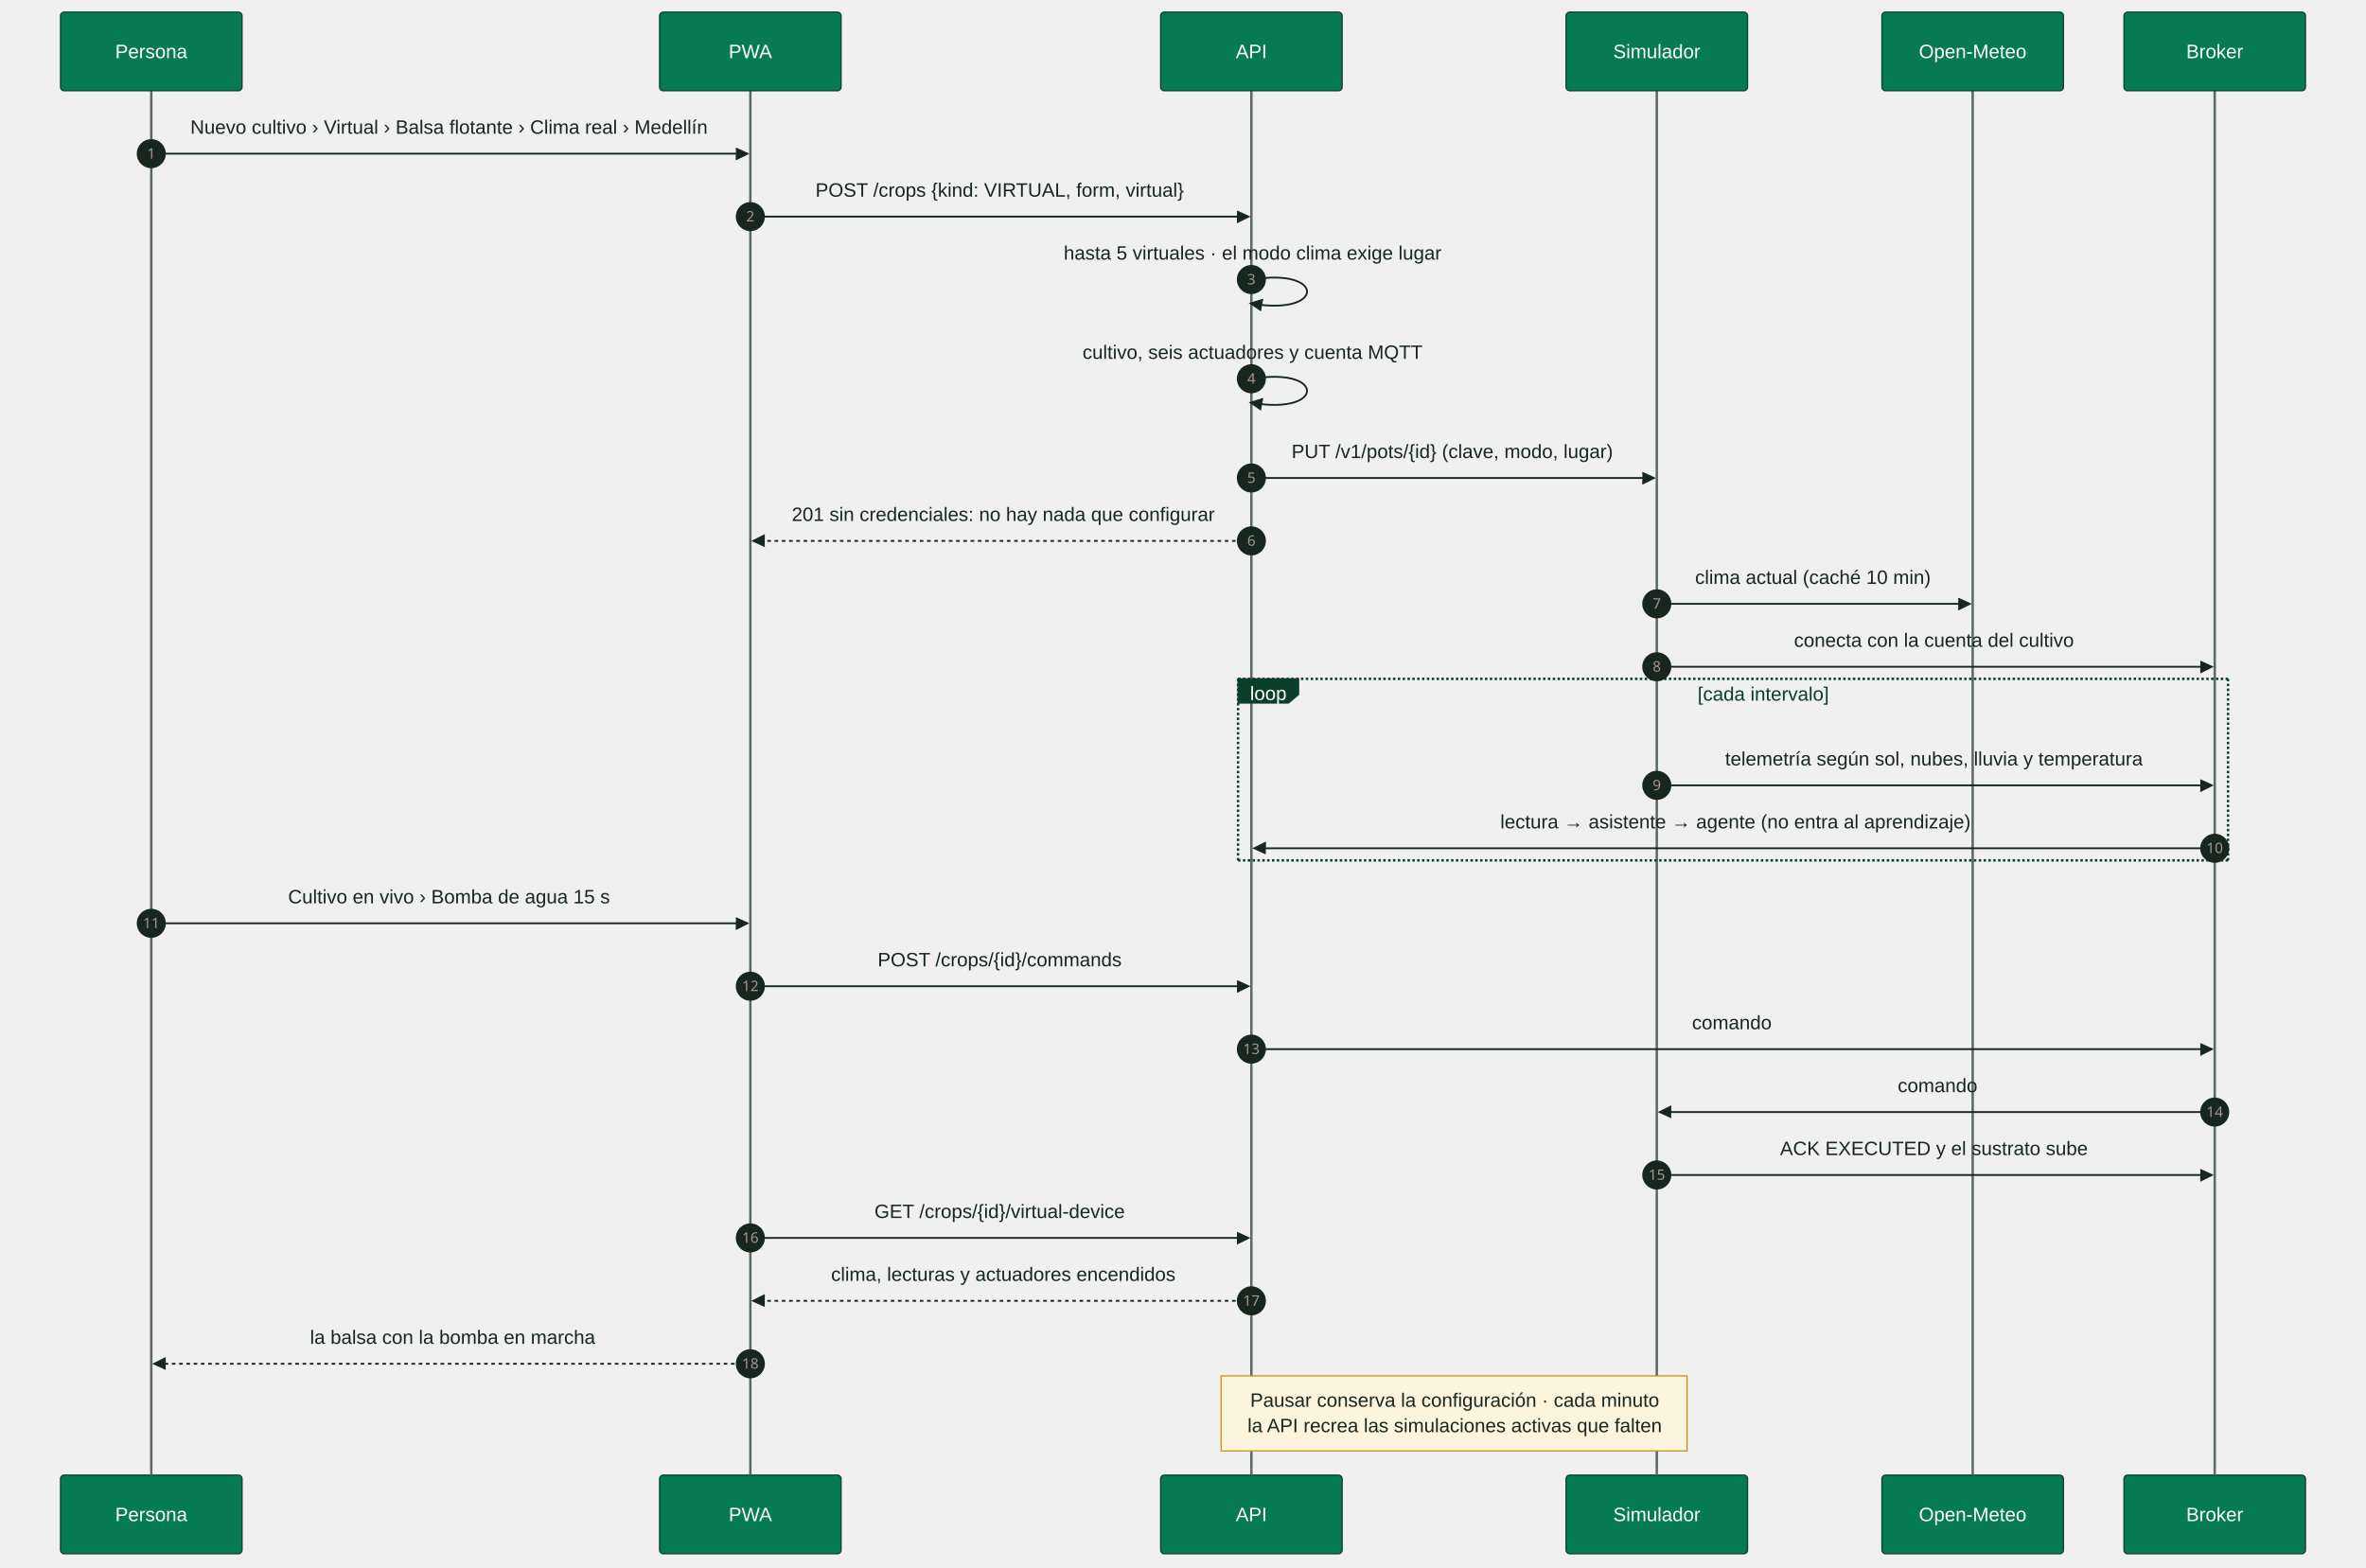
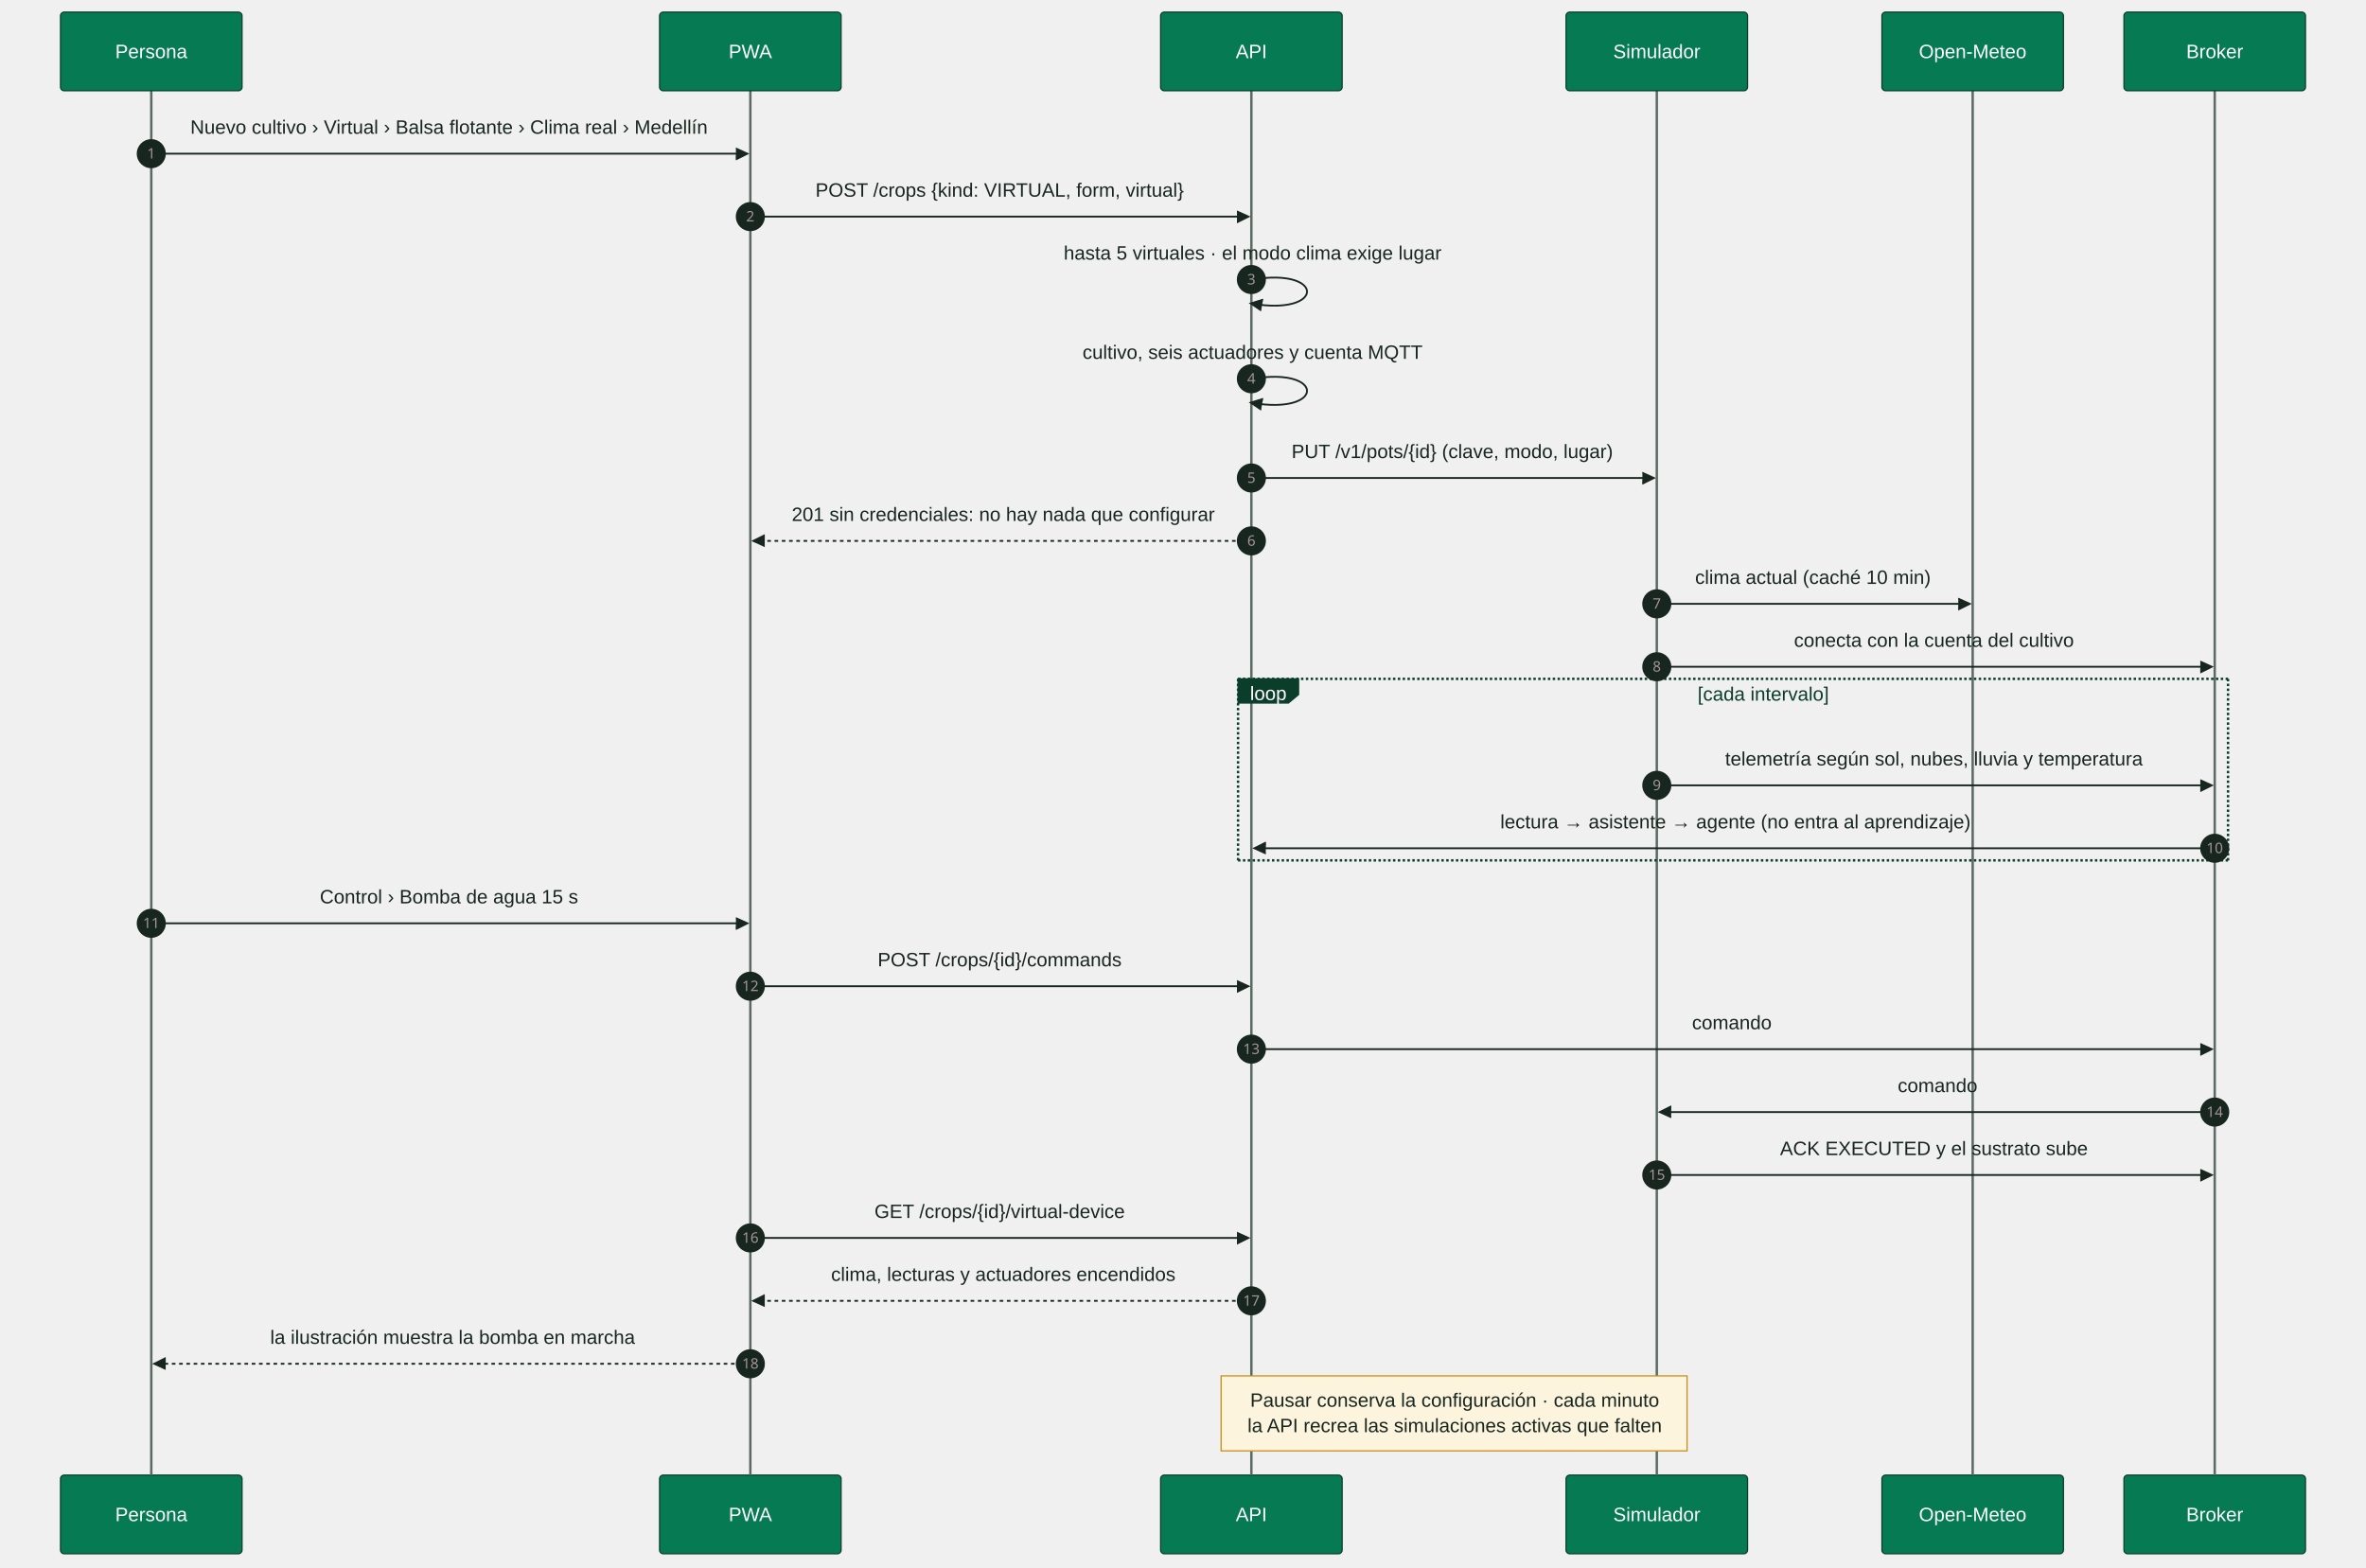
<svg xmlns="http://www.w3.org/2000/svg" id="my-svg" width="100%" style="max-width: 1955px; background-color: white;" viewBox="-50 -10 1955 1295" role="graphics-document document" aria-roledescription="sequence">
  <g>
    <rect x="1705" y="1209" fill="#eaeaea" stroke="#666" width="150" height="65" name="B" rx="3" ry="3" class="actor actor-bottom" />
    <text x="1780" y="1241.5" dominant-baseline="central" alignment-baseline="central" class="actor actor-box" style="text-anchor: middle; font-size: 16px; font-weight: 400; font-family: &quot;Segoe UI&quot;, Arial, sans-serif;">
      <tspan x="1780" dy="0">Broker</tspan>
    </text>
  </g>
  <g>
    <rect x="1505" y="1209" fill="#eaeaea" stroke="#666" width="150" height="65" name="O" rx="3" ry="3" class="actor actor-bottom" />
    <text x="1580" y="1241.5" dominant-baseline="central" alignment-baseline="central" class="actor actor-box" style="text-anchor: middle; font-size: 16px; font-weight: 400; font-family: &quot;Segoe UI&quot;, Arial, sans-serif;">
      <tspan x="1580" dy="0">Open-Meteo</tspan>
    </text>
  </g>
  <g>
    <rect x="1244" y="1209" fill="#eaeaea" stroke="#666" width="150" height="65" name="S" rx="3" ry="3" class="actor actor-bottom" />
    <text x="1319" y="1241.5" dominant-baseline="central" alignment-baseline="central" class="actor actor-box" style="text-anchor: middle; font-size: 16px; font-weight: 400; font-family: &quot;Segoe UI&quot;, Arial, sans-serif;">
      <tspan x="1319" dy="0">Simulador</tspan>
    </text>
  </g>
  <g>
    <rect x="909" y="1209" fill="#eaeaea" stroke="#666" width="150" height="65" name="A" rx="3" ry="3" class="actor actor-bottom" />
    <text x="984" y="1241.5" dominant-baseline="central" alignment-baseline="central" class="actor actor-box" style="text-anchor: middle; font-size: 16px; font-weight: 400; font-family: &quot;Segoe UI&quot;, Arial, sans-serif;">
      <tspan x="984" dy="0">API</tspan>
    </text>
  </g>
  <g>
    <rect x="495" y="1209" fill="#eaeaea" stroke="#666" width="150" height="65" name="W" rx="3" ry="3" class="actor actor-bottom" />
    <text x="570" y="1241.5" dominant-baseline="central" alignment-baseline="central" class="actor actor-box" style="text-anchor: middle; font-size: 16px; font-weight: 400; font-family: &quot;Segoe UI&quot;, Arial, sans-serif;">
      <tspan x="570" dy="0">PWA</tspan>
    </text>
  </g>
  <g>
    <rect x="0" y="1209" fill="#eaeaea" stroke="#666" width="150" height="65" name="P" rx="3" ry="3" class="actor actor-bottom" />
    <text x="75" y="1241.5" dominant-baseline="central" alignment-baseline="central" class="actor actor-box" style="text-anchor: middle; font-size: 16px; font-weight: 400; font-family: &quot;Segoe UI&quot;, Arial, sans-serif;">
      <tspan x="75" dy="0">Persona</tspan>
    </text>
  </g>
  <g>
    <line id="actor5" x1="1780" y1="65" x2="1780" y2="1209" class="actor-line 200" stroke-width="0.5px" stroke="#999" name="B" data-et="life-line" data-id="B" />
    <g id="root-5" data-et="participant" data-type="participant" data-id="B">
      <rect x="1705" y="0" fill="#eaeaea" stroke="#666" width="150" height="65" name="B" rx="3" ry="3" class="actor actor-top" />
      <text x="1780" y="32.5" dominant-baseline="central" alignment-baseline="central" class="actor actor-box" style="text-anchor: middle; font-size: 16px; font-weight: 400; font-family: &quot;Segoe UI&quot;, Arial, sans-serif;">
        <tspan x="1780" dy="0">Broker</tspan>
      </text>
    </g>
  </g>
  <g>
    <line id="actor4" x1="1580" y1="65" x2="1580" y2="1209" class="actor-line 200" stroke-width="0.5px" stroke="#999" name="O" data-et="life-line" data-id="O" />
    <g id="root-4" data-et="participant" data-type="participant" data-id="O">
      <rect x="1505" y="0" fill="#eaeaea" stroke="#666" width="150" height="65" name="O" rx="3" ry="3" class="actor actor-top" />
      <text x="1580" y="32.5" dominant-baseline="central" alignment-baseline="central" class="actor actor-box" style="text-anchor: middle; font-size: 16px; font-weight: 400; font-family: &quot;Segoe UI&quot;, Arial, sans-serif;">
        <tspan x="1580" dy="0">Open-Meteo</tspan>
      </text>
    </g>
  </g>
  <g>
    <line id="actor3" x1="1319" y1="65" x2="1319" y2="1209" class="actor-line 200" stroke-width="0.5px" stroke="#999" name="S" data-et="life-line" data-id="S" />
    <g id="root-3" data-et="participant" data-type="participant" data-id="S">
      <rect x="1244" y="0" fill="#eaeaea" stroke="#666" width="150" height="65" name="S" rx="3" ry="3" class="actor actor-top" />
      <text x="1319" y="32.5" dominant-baseline="central" alignment-baseline="central" class="actor actor-box" style="text-anchor: middle; font-size: 16px; font-weight: 400; font-family: &quot;Segoe UI&quot;, Arial, sans-serif;">
        <tspan x="1319" dy="0">Simulador</tspan>
      </text>
    </g>
  </g>
  <g>
    <line id="actor2" x1="984" y1="65" x2="984" y2="1209" class="actor-line 200" stroke-width="0.5px" stroke="#999" name="A" data-et="life-line" data-id="A" />
    <g id="root-2" data-et="participant" data-type="participant" data-id="A">
      <rect x="909" y="0" fill="#eaeaea" stroke="#666" width="150" height="65" name="A" rx="3" ry="3" class="actor actor-top" />
      <text x="984" y="32.5" dominant-baseline="central" alignment-baseline="central" class="actor actor-box" style="text-anchor: middle; font-size: 16px; font-weight: 400; font-family: &quot;Segoe UI&quot;, Arial, sans-serif;">
        <tspan x="984" dy="0">API</tspan>
      </text>
    </g>
  </g>
  <g>
    <line id="actor1" x1="570" y1="65" x2="570" y2="1209" class="actor-line 200" stroke-width="0.5px" stroke="#999" name="W" data-et="life-line" data-id="W" />
    <g id="root-1" data-et="participant" data-type="participant" data-id="W">
      <rect x="495" y="0" fill="#eaeaea" stroke="#666" width="150" height="65" name="W" rx="3" ry="3" class="actor actor-top" />
      <text x="570" y="32.5" dominant-baseline="central" alignment-baseline="central" class="actor actor-box" style="text-anchor: middle; font-size: 16px; font-weight: 400; font-family: &quot;Segoe UI&quot;, Arial, sans-serif;">
        <tspan x="570" dy="0">PWA</tspan>
      </text>
    </g>
  </g>
  <g>
    <line id="actor0" x1="75" y1="65" x2="75" y2="1209" class="actor-line 200" stroke-width="0.5px" stroke="#999" name="P" data-et="life-line" data-id="P" />
    <g id="root-0" data-et="participant" data-type="participant" data-id="P">
      <rect x="0" y="0" fill="#eaeaea" stroke="#666" width="150" height="65" name="P" rx="3" ry="3" class="actor actor-top" />
      <text x="75" y="32.5" dominant-baseline="central" alignment-baseline="central" class="actor actor-box" style="text-anchor: middle; font-size: 16px; font-weight: 400; font-family: &quot;Segoe UI&quot;, Arial, sans-serif;">
        <tspan x="75" dy="0">Persona</tspan>
      </text>
    </g>
  </g>
  <style>#my-svg{font-family:Segoe UI,Arial,sans-serif;font-size:15px;fill:#17261F;}@keyframes edge-animation-frame{from{stroke-dashoffset:0;}}@keyframes dash{to{stroke-dashoffset:0;}}#my-svg .edge-animation-slow{stroke-dasharray:9,5!important;stroke-dashoffset:900;animation:dash 50s linear infinite;stroke-linecap:round;}#my-svg .edge-animation-fast{stroke-dasharray:9,5!important;stroke-dashoffset:900;animation:dash 20s linear infinite;stroke-linecap:round;}#my-svg .error-icon{fill:#F2F7F4;}#my-svg .error-text{fill:#17261F;stroke:#17261F;}#my-svg .edge-thickness-normal{stroke-width:1px;}#my-svg .edge-thickness-thick{stroke-width:3.5px;}#my-svg .edge-pattern-solid{stroke-dasharray:0;}#my-svg .edge-thickness-invisible{stroke-width:0;fill:none;}#my-svg .edge-pattern-dashed{stroke-dasharray:3;}#my-svg .edge-pattern-dotted{stroke-dasharray:2;}#my-svg .marker{fill:#5B6B63;stroke:#5B6B63;}#my-svg .marker.cross{stroke:#5B6B63;}#my-svg svg{font-family:Segoe UI,Arial,sans-serif;font-size:15px;}#my-svg p{margin:0;}#my-svg .actor{stroke:#0B3D2B;fill:#067A52;stroke-width:1;}#my-svg rect.actor.outer-path[data-look="neo"]{filter:drop-shadow( 1px 2px 2px rgba(185,185,185,1));}#my-svg rect.note[data-look="neo"]{stroke:#C98D12;fill:#FDF4DD;filter:drop-shadow( 1px 2px 2px rgba(185,185,185,1));}#my-svg text.actor&gt;tspan{fill:#FFFFFF;stroke:none;}#my-svg .actor-line{stroke:#5B6B63;}#my-svg .innerArc{stroke-width:1.5;stroke-dasharray:none;}#my-svg .messageLine0{stroke-width:1.5;stroke-dasharray:none;stroke:#17261F;}#my-svg .messageLine1{stroke-width:1.5;stroke-dasharray:2,2;stroke:#17261F;}#my-svg [id$="-arrowhead"] path{fill:#17261F;stroke:#17261F;}#my-svg .sequenceNumber{fill:#a4949c;}#my-svg [id$="-sequencenumber"]{fill:#17261F;}#my-svg [id$="-crosshead"] path{fill:#17261F;stroke:#17261F;}#my-svg .messageText{fill:#17261F;stroke:none;}#my-svg .labelBox{stroke:#0B3D2B;fill:#0B3D2B;filter:none;}#my-svg .labelText,#my-svg .labelText&gt;tspan{fill:#FFFFFF;stroke:none;}#my-svg .loopText,#my-svg .loopText&gt;tspan{fill:#0B3D2B;stroke:none;}#my-svg .sectionTitle,#my-svg .sectionTitle&gt;tspan{fill:#0B3D2B;stroke:none;}#my-svg .loopLine{stroke-width:2px;stroke-dasharray:2,2;stroke:#0B3D2B;fill:#0B3D2B;}#my-svg .note{stroke:#C98D12;fill:#FDF4DD;}#my-svg .noteText,#my-svg .noteText&gt;tspan{fill:#17261F;stroke:none;font-weight:normal;}#my-svg .activation0{fill:#DDF5EA;stroke:#067A52;}#my-svg .activation1{fill:#DDF5EA;stroke:#067A52;}#my-svg .activation2{fill:#DDF5EA;stroke:#067A52;}#my-svg .actorPopupMenu{position:absolute;}#my-svg .actorPopupMenuPanel{position:absolute;fill:#067A52;box-shadow:0px 8px 16px 0px rgba(0,0,0,0.2);filter:drop-shadow(3px 5px 2px rgb(0 0 0 / 0.4));}#my-svg .actor-man circle,#my-svg line{fill:#067A52;stroke-width:2px;}#my-svg g rect.rect{filter:drop-shadow( 1px 2px 2px rgba(185,185,185,1));stroke:#067A52;}#my-svg .node .neo-node{stroke:#067A52;}#my-svg [data-look="neo"].node rect,#my-svg [data-look="neo"].cluster rect,#my-svg [data-look="neo"].node polygon{stroke:url(#my-svg-gradient);filter:drop-shadow( 1px 2px 2px rgba(185,185,185,1));}#my-svg [data-look="neo"].swimlane.cluster rect{filter:none;}#my-svg [data-look="neo"].node path{stroke:url(#my-svg-gradient);stroke-width:1px;}#my-svg [data-look="neo"].node .outer-path{filter:drop-shadow( 1px 2px 2px rgba(185,185,185,1));}#my-svg [data-look="neo"].node .neo-line path{stroke:#067A52;filter:none;}#my-svg [data-look="neo"].node circle{stroke:url(#my-svg-gradient);filter:drop-shadow( 1px 2px 2px rgba(185,185,185,1));}#my-svg [data-look="neo"].node circle .state-start{fill:#000000;}#my-svg [data-look="neo"].icon-shape .icon{fill:url(#my-svg-gradient);filter:drop-shadow( 1px 2px 2px rgba(185,185,185,1));}#my-svg [data-look="neo"].icon-shape .icon-neo path{stroke:url(#my-svg-gradient);filter:drop-shadow( 1px 2px 2px rgba(185,185,185,1));}#my-svg :root{--mermaid-font-family:Segoe UI,Arial,sans-serif;}</style>
  <g />
  <defs>
    <symbol id="my-svg-computer" width="24" height="24">
      <path transform="scale(.5)" d="M2 2v13h20v-13h-20zm18 11h-16v-9h16v9zm-10.228 6l.466-1h3.524l.467 1h-4.457zm14.228 3h-24l2-6h2.104l-1.33 4h18.45l-1.297-4h2.073l2 6zm-5-10h-14v-7h14v7z" />
    </symbol>
  </defs>
  <defs>
    <symbol id="my-svg-database" fill-rule="evenodd" clip-rule="evenodd">
      <path transform="scale(.5)" d="M12.258.001l.256.004.255.005.253.008.251.01.249.012.247.015.246.016.242.019.241.02.239.023.236.024.233.027.231.028.229.031.225.032.223.034.22.036.217.038.214.04.211.041.208.043.205.045.201.046.198.048.194.05.191.051.187.053.183.054.18.056.175.057.172.059.168.06.163.061.16.063.155.064.15.066.074.033.073.033.071.034.07.034.069.035.068.035.067.035.066.035.064.036.064.036.062.036.06.036.06.037.058.037.058.037.055.038.055.038.053.038.052.038.051.039.05.039.048.039.047.039.045.04.044.04.043.04.041.04.04.041.039.041.037.041.036.041.034.041.033.042.032.042.03.042.029.042.027.042.026.043.024.043.023.043.021.043.02.043.018.044.017.043.015.044.013.044.012.044.011.045.009.044.007.045.006.045.004.045.002.045.001.045v17l-.001.045-.002.045-.004.045-.006.045-.007.045-.009.044-.011.045-.012.044-.013.044-.015.044-.017.043-.018.044-.02.043-.021.043-.023.043-.024.043-.026.043-.027.042-.029.042-.03.042-.032.042-.033.042-.034.041-.036.041-.037.041-.039.041-.04.041-.041.04-.043.04-.044.04-.045.04-.047.039-.048.039-.05.039-.051.039-.052.038-.053.038-.055.038-.055.038-.058.037-.058.037-.06.037-.06.036-.062.036-.064.036-.064.036-.066.035-.067.035-.068.035-.069.035-.07.034-.071.034-.073.033-.074.033-.15.066-.155.064-.16.063-.163.061-.168.06-.172.059-.175.057-.18.056-.183.054-.187.053-.191.051-.194.05-.198.048-.201.046-.205.045-.208.043-.211.041-.214.04-.217.038-.22.036-.223.034-.225.032-.229.031-.231.028-.233.027-.236.024-.239.023-.241.02-.242.019-.246.016-.247.015-.249.012-.251.01-.253.008-.255.005-.256.004-.258.001-.258-.001-.256-.004-.255-.005-.253-.008-.251-.01-.249-.012-.247-.015-.245-.016-.243-.019-.241-.02-.238-.023-.236-.024-.234-.027-.231-.028-.228-.031-.226-.032-.223-.034-.22-.036-.217-.038-.214-.04-.211-.041-.208-.043-.204-.045-.201-.046-.198-.048-.195-.05-.19-.051-.187-.053-.184-.054-.179-.056-.176-.057-.172-.059-.167-.06-.164-.061-.159-.063-.155-.064-.151-.066-.074-.033-.072-.033-.072-.034-.07-.034-.069-.035-.068-.035-.067-.035-.066-.035-.064-.036-.063-.036-.062-.036-.061-.036-.06-.037-.058-.037-.057-.037-.056-.038-.055-.038-.053-.038-.052-.038-.051-.039-.049-.039-.049-.039-.046-.039-.046-.04-.044-.04-.043-.04-.041-.04-.04-.041-.039-.041-.037-.041-.036-.041-.034-.041-.033-.042-.032-.042-.03-.042-.029-.042-.027-.042-.026-.043-.024-.043-.023-.043-.021-.043-.02-.043-.018-.044-.017-.043-.015-.044-.013-.044-.012-.044-.011-.045-.009-.044-.007-.045-.006-.045-.004-.045-.002-.045-.001-.045v-17l.001-.045.002-.045.004-.045.006-.045.007-.045.009-.044.011-.045.012-.044.013-.044.015-.044.017-.043.018-.044.02-.043.021-.043.023-.043.024-.043.026-.043.027-.042.029-.042.03-.042.032-.042.033-.042.034-.041.036-.041.037-.041.039-.041.04-.041.041-.04.043-.04.044-.04.046-.04.046-.039.049-.039.049-.039.051-.039.052-.038.053-.038.055-.038.056-.038.057-.037.058-.037.06-.037.061-.036.062-.036.063-.036.064-.036.066-.035.067-.035.068-.035.069-.035.07-.034.072-.034.072-.033.074-.033.151-.066.155-.064.159-.063.164-.061.167-.06.172-.059.176-.057.179-.056.184-.054.187-.053.19-.051.195-.05.198-.048.201-.046.204-.045.208-.043.211-.041.214-.04.217-.038.22-.036.223-.034.226-.032.228-.031.231-.028.234-.027.236-.024.238-.023.241-.02.243-.019.245-.016.247-.015.249-.012.251-.01.253-.008.255-.005.256-.004.258-.001.258.001zm-9.258 20.499v.01l.001.021.003.021.004.022.005.021.006.022.007.022.009.023.01.022.011.023.012.023.013.023.015.023.016.024.017.023.018.024.019.024.021.024.022.025.023.024.024.025.052.049.056.05.061.051.066.051.07.051.075.051.079.052.084.052.088.052.092.052.097.052.102.051.105.052.11.052.114.051.119.051.123.051.127.05.131.05.135.05.139.048.144.049.147.047.152.047.155.047.16.045.163.045.167.043.171.043.176.041.178.041.183.039.187.039.19.037.194.035.197.035.202.033.204.031.209.03.212.029.216.027.219.025.222.024.226.021.23.02.233.018.236.016.24.015.243.012.246.01.249.008.253.005.256.004.259.001.26-.001.257-.004.254-.005.25-.008.247-.011.244-.012.241-.014.237-.016.233-.018.231-.021.226-.021.224-.024.22-.026.216-.027.212-.028.21-.031.205-.031.202-.034.198-.034.194-.036.191-.037.187-.039.183-.04.179-.04.175-.042.172-.043.168-.044.163-.045.16-.046.155-.046.152-.047.148-.048.143-.049.139-.049.136-.05.131-.05.126-.05.123-.051.118-.052.114-.051.11-.052.106-.052.101-.052.096-.052.092-.052.088-.053.083-.051.079-.052.074-.052.07-.051.065-.051.06-.051.056-.05.051-.05.023-.024.023-.025.021-.024.02-.024.019-.024.018-.024.017-.024.015-.023.014-.024.013-.023.012-.023.01-.023.01-.022.008-.022.006-.022.006-.022.004-.022.004-.021.001-.021.001-.021v-4.127l-.077.055-.08.053-.083.054-.085.053-.087.052-.09.052-.093.051-.095.05-.097.05-.1.049-.102.049-.105.048-.106.047-.109.047-.111.046-.114.045-.115.045-.118.044-.12.043-.122.042-.124.042-.126.041-.128.04-.13.04-.132.038-.134.038-.135.037-.138.037-.139.035-.142.035-.143.034-.144.033-.147.032-.148.031-.15.03-.151.03-.153.029-.154.027-.156.027-.158.026-.159.025-.161.024-.162.023-.163.022-.165.021-.166.02-.167.019-.169.018-.169.017-.171.016-.173.015-.173.014-.175.013-.175.012-.177.011-.178.01-.179.008-.179.008-.181.006-.182.005-.182.004-.184.003-.184.002h-.37l-.184-.002-.184-.003-.182-.004-.182-.005-.181-.006-.179-.008-.179-.008-.178-.01-.176-.011-.176-.012-.175-.013-.173-.014-.172-.015-.171-.016-.17-.017-.169-.018-.167-.019-.166-.02-.165-.021-.163-.022-.162-.023-.161-.024-.159-.025-.157-.026-.156-.027-.155-.027-.153-.029-.151-.03-.15-.03-.148-.031-.146-.032-.145-.033-.143-.034-.141-.035-.14-.035-.137-.037-.136-.037-.134-.038-.132-.038-.13-.04-.128-.04-.126-.041-.124-.042-.122-.042-.12-.044-.117-.043-.116-.045-.113-.045-.112-.046-.109-.047-.106-.047-.105-.048-.102-.049-.1-.049-.097-.05-.095-.05-.093-.052-.09-.051-.087-.052-.085-.053-.083-.054-.08-.054-.077-.054v4.127zm0-5.654v.011l.001.021.003.021.004.021.005.022.006.022.007.022.009.022.01.022.011.023.012.023.013.023.015.024.016.023.017.024.018.024.019.024.021.024.022.024.023.025.024.024.052.05.056.05.061.05.066.051.07.051.075.052.079.051.084.052.088.052.092.052.097.052.102.052.105.052.11.051.114.051.119.052.123.05.127.051.131.05.135.049.139.049.144.048.147.048.152.047.155.046.16.045.163.045.167.044.171.042.176.042.178.04.183.04.187.038.19.037.194.036.197.034.202.033.204.032.209.03.212.028.216.027.219.025.222.024.226.022.23.02.233.018.236.016.24.014.243.012.246.01.249.008.253.006.256.003.259.001.26-.001.257-.003.254-.006.25-.008.247-.01.244-.012.241-.015.237-.016.233-.018.231-.02.226-.022.224-.024.22-.025.216-.027.212-.029.21-.03.205-.032.202-.033.198-.035.194-.036.191-.037.187-.039.183-.039.179-.041.175-.042.172-.043.168-.044.163-.045.16-.045.155-.047.152-.047.148-.048.143-.048.139-.05.136-.049.131-.05.126-.051.123-.051.118-.051.114-.052.11-.052.106-.052.101-.052.096-.052.092-.052.088-.052.083-.052.079-.052.074-.051.07-.052.065-.051.06-.05.056-.051.051-.049.023-.025.023-.024.021-.025.02-.024.019-.024.018-.024.017-.024.015-.023.014-.023.013-.024.012-.022.01-.023.01-.023.008-.022.006-.022.006-.022.004-.021.004-.022.001-.021.001-.021v-4.139l-.077.054-.08.054-.083.054-.085.052-.087.053-.09.051-.093.051-.095.051-.097.05-.1.049-.102.049-.105.048-.106.047-.109.047-.111.046-.114.045-.115.044-.118.044-.12.044-.122.042-.124.042-.126.041-.128.04-.13.039-.132.039-.134.038-.135.037-.138.036-.139.036-.142.035-.143.033-.144.033-.147.033-.148.031-.15.03-.151.03-.153.028-.154.028-.156.027-.158.026-.159.025-.161.024-.162.023-.163.022-.165.021-.166.02-.167.019-.169.018-.169.017-.171.016-.173.015-.173.014-.175.013-.175.012-.177.011-.178.009-.179.009-.179.007-.181.007-.182.005-.182.004-.184.003-.184.002h-.37l-.184-.002-.184-.003-.182-.004-.182-.005-.181-.007-.179-.007-.179-.009-.178-.009-.176-.011-.176-.012-.175-.013-.173-.014-.172-.015-.171-.016-.17-.017-.169-.018-.167-.019-.166-.02-.165-.021-.163-.022-.162-.023-.161-.024-.159-.025-.157-.026-.156-.027-.155-.028-.153-.028-.151-.03-.15-.03-.148-.031-.146-.033-.145-.033-.143-.033-.141-.035-.14-.036-.137-.036-.136-.037-.134-.038-.132-.039-.13-.039-.128-.04-.126-.041-.124-.042-.122-.043-.12-.043-.117-.044-.116-.044-.113-.046-.112-.046-.109-.046-.106-.047-.105-.048-.102-.049-.1-.049-.097-.05-.095-.051-.093-.051-.09-.051-.087-.053-.085-.052-.083-.054-.08-.054-.077-.054v4.139zm0-5.666v.011l.001.02.003.022.004.021.005.022.006.021.007.022.009.023.01.022.011.023.012.023.013.023.015.023.016.024.017.024.018.023.019.024.021.025.022.024.023.024.024.025.052.05.056.05.061.05.066.051.07.051.075.052.079.051.084.052.088.052.092.052.097.052.102.052.105.051.11.052.114.051.119.051.123.051.127.05.131.05.135.05.139.049.144.048.147.048.152.047.155.046.16.045.163.045.167.043.171.043.176.042.178.04.183.04.187.038.19.037.194.036.197.034.202.033.204.032.209.03.212.028.216.027.219.025.222.024.226.021.23.02.233.018.236.017.24.014.243.012.246.01.249.008.253.006.256.003.259.001.26-.001.257-.003.254-.006.25-.008.247-.01.244-.013.241-.014.237-.016.233-.018.231-.02.226-.022.224-.024.22-.025.216-.027.212-.029.21-.03.205-.032.202-.033.198-.035.194-.036.191-.037.187-.039.183-.039.179-.041.175-.042.172-.043.168-.044.163-.045.16-.045.155-.047.152-.047.148-.048.143-.049.139-.049.136-.049.131-.051.126-.05.123-.051.118-.052.114-.051.11-.052.106-.052.101-.052.096-.052.092-.052.088-.052.083-.052.079-.052.074-.052.07-.051.065-.051.06-.051.056-.05.051-.049.023-.025.023-.025.021-.024.02-.024.019-.024.018-.024.017-.024.015-.023.014-.024.013-.023.012-.023.01-.022.01-.023.008-.022.006-.022.006-.022.004-.022.004-.021.001-.021.001-.021v-4.153l-.077.054-.08.054-.083.053-.085.053-.087.053-.09.051-.093.051-.095.051-.097.05-.1.049-.102.048-.105.048-.106.048-.109.046-.111.046-.114.046-.115.044-.118.044-.12.043-.122.043-.124.042-.126.041-.128.04-.13.039-.132.039-.134.038-.135.037-.138.036-.139.036-.142.034-.143.034-.144.033-.147.032-.148.032-.15.03-.151.03-.153.028-.154.028-.156.027-.158.026-.159.024-.161.024-.162.023-.163.023-.165.021-.166.02-.167.019-.169.018-.169.017-.171.016-.173.015-.173.014-.175.013-.175.012-.177.01-.178.01-.179.009-.179.007-.181.006-.182.006-.182.004-.184.003-.184.001-.185.001-.185-.001-.184-.001-.184-.003-.182-.004-.182-.006-.181-.006-.179-.007-.179-.009-.178-.01-.176-.01-.176-.012-.175-.013-.173-.014-.172-.015-.171-.016-.17-.017-.169-.018-.167-.019-.166-.02-.165-.021-.163-.023-.162-.023-.161-.024-.159-.024-.157-.026-.156-.027-.155-.028-.153-.028-.151-.03-.15-.03-.148-.032-.146-.032-.145-.033-.143-.034-.141-.034-.14-.036-.137-.036-.136-.037-.134-.038-.132-.039-.13-.039-.128-.041-.126-.041-.124-.041-.122-.043-.12-.043-.117-.044-.116-.044-.113-.046-.112-.046-.109-.046-.106-.048-.105-.048-.102-.048-.1-.05-.097-.049-.095-.051-.093-.051-.09-.052-.087-.052-.085-.053-.083-.053-.08-.054-.077-.054v4.153zm8.74-8.179l-.257.004-.254.005-.25.008-.247.011-.244.012-.241.014-.237.016-.233.018-.231.021-.226.022-.224.023-.22.026-.216.027-.212.028-.21.031-.205.032-.202.033-.198.034-.194.036-.191.038-.187.038-.183.04-.179.041-.175.042-.172.043-.168.043-.163.045-.16.046-.155.046-.152.048-.148.048-.143.048-.139.049-.136.05-.131.05-.126.051-.123.051-.118.051-.114.052-.11.052-.106.052-.101.052-.096.052-.092.052-.088.052-.083.052-.079.052-.074.051-.07.052-.065.051-.06.05-.056.05-.051.05-.023.025-.023.024-.021.024-.02.025-.019.024-.018.024-.017.023-.015.024-.014.023-.013.023-.012.023-.01.023-.01.022-.008.022-.006.023-.006.021-.004.022-.004.021-.001.021-.001.021.001.021.001.021.004.021.004.022.006.021.006.023.008.022.01.022.01.023.012.023.013.023.014.023.015.024.017.023.018.024.019.024.02.025.021.024.023.024.023.025.051.05.056.05.06.05.065.051.07.052.074.051.079.052.083.052.088.052.092.052.096.052.101.052.106.052.11.052.114.052.118.051.123.051.126.051.131.05.136.05.139.049.143.048.148.048.152.048.155.046.16.046.163.045.168.043.172.043.175.042.179.041.183.04.187.038.191.038.194.036.198.034.202.033.205.032.21.031.212.028.216.027.22.026.224.023.226.022.231.021.233.018.237.016.241.014.244.012.247.011.25.008.254.005.257.004.26.001.26-.001.257-.004.254-.005.25-.008.247-.011.244-.012.241-.014.237-.016.233-.018.231-.021.226-.022.224-.023.22-.026.216-.027.212-.028.21-.031.205-.032.202-.033.198-.034.194-.036.191-.038.187-.038.183-.04.179-.041.175-.042.172-.043.168-.043.163-.045.16-.046.155-.046.152-.048.148-.048.143-.048.139-.049.136-.05.131-.05.126-.051.123-.051.118-.051.114-.052.11-.052.106-.052.101-.052.096-.052.092-.052.088-.052.083-.052.079-.052.074-.051.07-.052.065-.051.06-.05.056-.05.051-.05.023-.025.023-.024.021-.024.02-.025.019-.024.018-.024.017-.023.015-.024.014-.023.013-.023.012-.023.01-.023.01-.022.008-.022.006-.023.006-.021.004-.022.004-.021.001-.021.001-.021-.001-.021-.001-.021-.004-.021-.004-.022-.006-.021-.006-.023-.008-.022-.01-.022-.01-.023-.012-.023-.013-.023-.014-.023-.015-.024-.017-.023-.018-.024-.019-.024-.02-.025-.021-.024-.023-.024-.023-.025-.051-.05-.056-.05-.06-.05-.065-.051-.07-.052-.074-.051-.079-.052-.083-.052-.088-.052-.092-.052-.096-.052-.101-.052-.106-.052-.11-.052-.114-.052-.118-.051-.123-.051-.126-.051-.131-.05-.136-.05-.139-.049-.143-.048-.148-.048-.152-.048-.155-.046-.16-.046-.163-.045-.168-.043-.172-.043-.175-.042-.179-.041-.183-.04-.187-.038-.191-.038-.194-.036-.198-.034-.202-.033-.205-.032-.21-.031-.212-.028-.216-.027-.22-.026-.224-.023-.226-.022-.231-.021-.233-.018-.237-.016-.241-.014-.244-.012-.247-.011-.25-.008-.254-.005-.257-.004-.26-.001-.26.001z" />
    </symbol>
  </defs>
  <defs>
    <symbol id="my-svg-clock" width="24" height="24">
      <path transform="scale(.5)" d="M12 2c5.514 0 10 4.486 10 10s-4.486 10-10 10-10-4.486-10-10 4.486-10 10-10zm0-2c-6.627 0-12 5.373-12 12s5.373 12 12 12 12-5.373 12-12-5.373-12-12-12zm5.848 12.459c.202.038.202.333.001.372-1.907.361-6.045 1.111-6.547 1.111-.719 0-1.301-.582-1.301-1.301 0-.512.77-5.447 1.125-7.445.034-.192.312-.181.343.014l.985 6.238 5.394 1.011z" />
    </symbol>
  </defs>
  <defs>
    <marker id="my-svg-arrowhead" refX="7.9" refY="5" markerUnits="userSpaceOnUse" markerWidth="12" markerHeight="12" orient="auto-start-reverse">
      <path d="M -1 0 L 10 5 L 0 10 z" />
    </marker>
  </defs>
  <defs>
    <marker id="my-svg-crosshead" markerWidth="15" markerHeight="8" orient="auto" refX="4" refY="4.5">
      <path fill="none" stroke="#000000" stroke-width="1pt" d="M 1,2 L 6,7 M 6,2 L 1,7" style="stroke-dasharray: 0, 0;" />
    </marker>
  </defs>
  <defs>
    <marker id="my-svg-filled-head" refX="15.5" refY="7" markerWidth="20" markerHeight="28" orient="auto">
      <path d="M 18,7 L9,13 L14,7 L9,1 Z" />
    </marker>
  </defs>
  <defs>
    <marker id="my-svg-sequencenumber" refX="15" refY="15" markerWidth="60" markerHeight="40" orient="auto">
      <circle cx="15" cy="15" r="6" />
    </marker>
  </defs>
  <defs>
    <marker id="my-svg-solidTopArrowHead" refX="7.9" refY="7.25" markerUnits="userSpaceOnUse" markerWidth="12" markerHeight="12" orient="auto-start-reverse">
      <path d="M 0 0 L 10 8 L 0 8 z" />
    </marker>
  </defs>
  <defs>
    <marker id="my-svg-solidBottomArrowHead" refX="7.9" refY="0.75" markerUnits="userSpaceOnUse" markerWidth="12" markerHeight="12" orient="auto-start-reverse">
      <path d="M 0 0 L 10 0 L 0 8 z" />
    </marker>
  </defs>
  <defs>
    <marker id="my-svg-stickTopArrowHead" refX="7.5" refY="7" markerUnits="userSpaceOnUse" markerWidth="12" markerHeight="12" orient="auto-start-reverse">
      <path d="M 0 0 L 7 7" stroke="black" stroke-width="1.5" fill="none" />
    </marker>
  </defs>
  <defs>
    <marker id="my-svg-stickBottomArrowHead" refX="7.5" refY="0" markerUnits="userSpaceOnUse" markerWidth="12" markerHeight="12" orient="auto-start-reverse">
      <path d="M 0 7 L 7 0" stroke="black" stroke-width="1.5" fill="none" />
    </marker>
  </defs>
  <g data-et="control-structure" data-id="i12">
    <line x1="973" y1="551" x2="1791" y2="551" class="loopLine" />
    <line x1="1791" y1="551" x2="1791" y2="701" class="loopLine" />
    <line x1="973" y1="701" x2="1791" y2="701" class="loopLine" />
    <line x1="973" y1="551" x2="973" y2="701" class="loopLine" />
    <polygon points="973,551 1023,551 1023,564 1014.6,571 973,571" class="labelBox" />
    <text x="998" y="564" text-anchor="middle" dominant-baseline="middle" alignment-baseline="middle" class="labelText" style="font-family: &quot;Segoe UI&quot;, Arial, sans-serif; font-size: 16px; font-weight: 400;">loop</text>
    <text x="1407" y="569" text-anchor="middle" class="loopText" style="font-family: &quot;Segoe UI&quot;, Arial, sans-serif; font-size: 16px; font-weight: 400;">
      <tspan x="1407">[cada intervalo]</tspan>
    </text>
  </g>
  <g data-et="note" data-id="i21">
    <rect x="959" y="1127" fill="#EDF2AE" stroke="#666" width="385" height="62" class="note" />
    <text x="1152" y="1132" text-anchor="middle" dominant-baseline="middle" alignment-baseline="middle" class="noteText" dy="1em" style="font-family: &quot;Segoe UI&quot;, Arial, sans-serif; font-size: 16px; font-weight: 400;">
      <tspan x="1152">Pausar conserva la configuración · cada minuto</tspan>
    </text>
    <text x="1152" y="1153" text-anchor="middle" dominant-baseline="middle" alignment-baseline="middle" class="noteText" dy="1em" style="font-family: &quot;Segoe UI&quot;, Arial, sans-serif; font-size: 16px; font-weight: 400;">
      <tspan x="1152">la API recrea las simulaciones activas que falten</tspan>
    </text>
  </g>
  <text x="321" y="80" text-anchor="middle" dominant-baseline="middle" alignment-baseline="middle" class="messageText" dy="1em" style="font-family: &quot;Segoe UI&quot;, Arial, sans-serif; font-size: 16px; font-weight: 400;">Nuevo cultivo › Virtual › Balsa flotante › Clima real › Medellín</text>
  <line x1="82" y1="117" x2="566" y2="117" class="messageLine0" data-et="message" data-id="i1" data-from="P" data-to="W" stroke-width="2" stroke="none" marker-end="url(#my-svg-arrowhead)" style="fill: none;" />
  <line x1="75" y1="117" x2="75" y2="117" stroke-width="0" marker-start="url(#my-svg-sequencenumber)" />
  <text x="75" y="121" font-family="sans-serif" font-size="12px" text-anchor="middle" class="sequenceNumber">1</text>
  <text x="776" y="132" text-anchor="middle" dominant-baseline="middle" alignment-baseline="middle" class="messageText" dy="1em" style="font-family: &quot;Segoe UI&quot;, Arial, sans-serif; font-size: 16px; font-weight: 400;">POST /crops {kind: VIRTUAL, form, virtual}</text>
  <line x1="577" y1="169" x2="980" y2="169" class="messageLine0" data-et="message" data-id="i2" data-from="W" data-to="A" stroke-width="2" stroke="none" marker-end="url(#my-svg-arrowhead)" style="fill: none;" />
  <line x1="570" y1="169" x2="570" y2="169" stroke-width="0" marker-start="url(#my-svg-sequencenumber)" />
  <text x="570" y="173" font-family="sans-serif" font-size="12px" text-anchor="middle" class="sequenceNumber">2</text>
  <text x="985" y="184" text-anchor="middle" dominant-baseline="middle" alignment-baseline="middle" class="messageText" dy="1em" style="font-family: &quot;Segoe UI&quot;, Arial, sans-serif; font-size: 16px; font-weight: 400;">hasta 5 virtuales · el modo clima exige lugar</text>
  <path d="M 985,221 C 1045,211 1045,251 985,241" class="messageLine0" data-et="message" data-id="i3" data-from="A" data-to="A" stroke-width="2" stroke="none" marker-end="url(#my-svg-arrowhead)" x1="991" style="fill: none;" />
  <line x1="984" y1="221" x2="984" y2="221" stroke-width="0" marker-start="url(#my-svg-sequencenumber)" />
  <text x="984" y="225" font-family="sans-serif" font-size="12px" text-anchor="middle" class="sequenceNumber">3</text>
  <text x="985" y="266" text-anchor="middle" dominant-baseline="middle" alignment-baseline="middle" class="messageText" dy="1em" style="font-family: &quot;Segoe UI&quot;, Arial, sans-serif; font-size: 16px; font-weight: 400;">cultivo, seis actuadores y cuenta MQTT</text>
  <path d="M 985,303 C 1045,293 1045,333 985,323" class="messageLine0" data-et="message" data-id="i4" data-from="A" data-to="A" stroke-width="2" stroke="none" marker-end="url(#my-svg-arrowhead)" x1="991" style="fill: none;" />
  <line x1="984" y1="303" x2="984" y2="303" stroke-width="0" marker-start="url(#my-svg-sequencenumber)" />
  <text x="984" y="307" font-family="sans-serif" font-size="12px" text-anchor="middle" class="sequenceNumber">4</text>
  <text x="1150" y="348" text-anchor="middle" dominant-baseline="middle" alignment-baseline="middle" class="messageText" dy="1em" style="font-family: &quot;Segoe UI&quot;, Arial, sans-serif; font-size: 16px; font-weight: 400;">PUT /v1/pots/{id} (clave, modo, lugar)</text>
  <line x1="991" y1="385" x2="1315" y2="385" class="messageLine0" data-et="message" data-id="i5" data-from="A" data-to="S" stroke-width="2" stroke="none" marker-end="url(#my-svg-arrowhead)" style="fill: none;" />
  <line x1="984" y1="385" x2="984" y2="385" stroke-width="0" marker-start="url(#my-svg-sequencenumber)" />
  <text x="984" y="389" font-family="sans-serif" font-size="12px" text-anchor="middle" class="sequenceNumber">5</text>
  <text x="779" y="400" text-anchor="middle" dominant-baseline="middle" alignment-baseline="middle" class="messageText" dy="1em" style="font-family: &quot;Segoe UI&quot;, Arial, sans-serif; font-size: 16px; font-weight: 400;">201 sin credenciales: no hay nada que configurar</text>
  <line x1="989" y1="437" x2="574" y2="437" class="messageLine1" data-et="message" data-id="i6" data-from="A" data-to="W" stroke-width="2" stroke="none" marker-end="url(#my-svg-arrowhead)" style="stroke-dasharray: 3, 3; fill: none;" />
  <line x1="984" y1="437" x2="984" y2="437" stroke-width="0" marker-start="url(#my-svg-sequencenumber)" />
  <text x="984" y="441" font-family="sans-serif" font-size="12px" text-anchor="middle" class="sequenceNumber">6</text>
  <text x="1448" y="452" text-anchor="middle" dominant-baseline="middle" alignment-baseline="middle" class="messageText" dy="1em" style="font-family: &quot;Segoe UI&quot;, Arial, sans-serif; font-size: 16px; font-weight: 400;">clima actual (caché 10 min)</text>
  <line x1="1326" y1="489" x2="1576" y2="489" class="messageLine0" data-et="message" data-id="i7" data-from="S" data-to="O" stroke-width="2" stroke="none" marker-end="url(#my-svg-arrowhead)" style="fill: none;" />
  <line x1="1319" y1="489" x2="1319" y2="489" stroke-width="0" marker-start="url(#my-svg-sequencenumber)" />
  <text x="1319" y="493" font-family="sans-serif" font-size="12px" text-anchor="middle" class="sequenceNumber">7</text>
  <text x="1548" y="504" text-anchor="middle" dominant-baseline="middle" alignment-baseline="middle" class="messageText" dy="1em" style="font-family: &quot;Segoe UI&quot;, Arial, sans-serif; font-size: 16px; font-weight: 400;">conecta con la cuenta del cultivo</text>
  <line x1="1326" y1="541" x2="1776" y2="541" class="messageLine0" data-et="message" data-id="i8" data-from="S" data-to="B" stroke-width="2" stroke="none" marker-end="url(#my-svg-arrowhead)" style="fill: none;" />
  <line x1="1319" y1="541" x2="1319" y2="541" stroke-width="0" marker-start="url(#my-svg-sequencenumber)" />
  <text x="1319" y="545" font-family="sans-serif" font-size="12px" text-anchor="middle" class="sequenceNumber">8</text>
  <text x="1548" y="602" text-anchor="middle" dominant-baseline="middle" alignment-baseline="middle" class="messageText" dy="1em" style="font-family: &quot;Segoe UI&quot;, Arial, sans-serif; font-size: 16px; font-weight: 400;">telemetría según sol, nubes, lluvia y temperatura</text>
  <line x1="1326" y1="639" x2="1776" y2="639" class="messageLine0" data-et="message" data-id="i10" data-from="S" data-to="B" stroke-width="2" stroke="none" marker-end="url(#my-svg-arrowhead)" style="fill: none;" />
  <line x1="1319" y1="639" x2="1319" y2="639" stroke-width="0" marker-start="url(#my-svg-sequencenumber)" />
  <text x="1319" y="643" font-family="sans-serif" font-size="12px" text-anchor="middle" class="sequenceNumber">9</text>
  <text x="1384" y="654" text-anchor="middle" dominant-baseline="middle" alignment-baseline="middle" class="messageText" dy="1em" style="font-family: &quot;Segoe UI&quot;, Arial, sans-serif; font-size: 16px; font-weight: 400;">lectura → asistente → agente (no entra al aprendizaje)</text>
  <line x1="1785" y1="691" x2="988" y2="691" class="messageLine0" data-et="message" data-id="i11" data-from="B" data-to="A" stroke-width="2" stroke="none" marker-end="url(#my-svg-arrowhead)" style="fill: none;" />
  <line x1="1780" y1="691" x2="1780" y2="691" stroke-width="0" marker-start="url(#my-svg-sequencenumber)" />
  <text x="1780" y="695" font-family="sans-serif" font-size="12px" text-anchor="middle" class="sequenceNumber">10</text>
-   <text x="321" y="716" text-anchor="middle" dominant-baseline="middle" alignment-baseline="middle" class="messageText" dy="1em" style="font-family: &quot;Segoe UI&quot;, Arial, sans-serif; font-size: 16px; font-weight: 400;">Cultivo en vivo › Bomba de agua 15 s</text>
+   <text x="321" y="716" text-anchor="middle" dominant-baseline="middle" alignment-baseline="middle" class="messageText" dy="1em" style="font-family: &quot;Segoe UI&quot;, Arial, sans-serif; font-size: 16px; font-weight: 400;">Control › Bomba de agua 15 s</text>
  <line x1="82" y1="753" x2="566" y2="753" class="messageLine0" data-et="message" data-id="i13" data-from="P" data-to="W" stroke-width="2" stroke="none" marker-end="url(#my-svg-arrowhead)" style="fill: none;" />
  <line x1="75" y1="753" x2="75" y2="753" stroke-width="0" marker-start="url(#my-svg-sequencenumber)" />
  <text x="75" y="757" font-family="sans-serif" font-size="12px" text-anchor="middle" class="sequenceNumber">11</text>
  <text x="776" y="768" text-anchor="middle" dominant-baseline="middle" alignment-baseline="middle" class="messageText" dy="1em" style="font-family: &quot;Segoe UI&quot;, Arial, sans-serif; font-size: 16px; font-weight: 400;">POST /crops/{id}/commands</text>
  <line x1="577" y1="805" x2="980" y2="805" class="messageLine0" data-et="message" data-id="i14" data-from="W" data-to="A" stroke-width="2" stroke="none" marker-end="url(#my-svg-arrowhead)" style="fill: none;" />
  <line x1="570" y1="805" x2="570" y2="805" stroke-width="0" marker-start="url(#my-svg-sequencenumber)" />
  <text x="570" y="809" font-family="sans-serif" font-size="12px" text-anchor="middle" class="sequenceNumber">12</text>
  <text x="1381" y="820" text-anchor="middle" dominant-baseline="middle" alignment-baseline="middle" class="messageText" dy="1em" style="font-family: &quot;Segoe UI&quot;, Arial, sans-serif; font-size: 16px; font-weight: 400;">comando</text>
  <line x1="991" y1="857" x2="1776" y2="857" class="messageLine0" data-et="message" data-id="i15" data-from="A" data-to="B" stroke-width="2" stroke="none" marker-end="url(#my-svg-arrowhead)" style="fill: none;" />
  <line x1="984" y1="857" x2="984" y2="857" stroke-width="0" marker-start="url(#my-svg-sequencenumber)" />
  <text x="984" y="861" font-family="sans-serif" font-size="12px" text-anchor="middle" class="sequenceNumber">13</text>
  <text x="1551" y="872" text-anchor="middle" dominant-baseline="middle" alignment-baseline="middle" class="messageText" dy="1em" style="font-family: &quot;Segoe UI&quot;, Arial, sans-serif; font-size: 16px; font-weight: 400;">comando</text>
  <line x1="1785" y1="909" x2="1323" y2="909" class="messageLine0" data-et="message" data-id="i16" data-from="B" data-to="S" stroke-width="2" stroke="none" marker-end="url(#my-svg-arrowhead)" style="fill: none;" />
  <line x1="1780" y1="909" x2="1780" y2="909" stroke-width="0" marker-start="url(#my-svg-sequencenumber)" />
  <text x="1780" y="913" font-family="sans-serif" font-size="12px" text-anchor="middle" class="sequenceNumber">14</text>
  <text x="1548" y="924" text-anchor="middle" dominant-baseline="middle" alignment-baseline="middle" class="messageText" dy="1em" style="font-family: &quot;Segoe UI&quot;, Arial, sans-serif; font-size: 16px; font-weight: 400;">ACK EXECUTED y el sustrato sube</text>
  <line x1="1326" y1="961" x2="1776" y2="961" class="messageLine0" data-et="message" data-id="i17" data-from="S" data-to="B" stroke-width="2" stroke="none" marker-end="url(#my-svg-arrowhead)" style="fill: none;" />
  <line x1="1319" y1="961" x2="1319" y2="961" stroke-width="0" marker-start="url(#my-svg-sequencenumber)" />
  <text x="1319" y="965" font-family="sans-serif" font-size="12px" text-anchor="middle" class="sequenceNumber">15</text>
  <text x="776" y="976" text-anchor="middle" dominant-baseline="middle" alignment-baseline="middle" class="messageText" dy="1em" style="font-family: &quot;Segoe UI&quot;, Arial, sans-serif; font-size: 16px; font-weight: 400;">GET /crops/{id}/virtual-device</text>
  <line x1="577" y1="1013" x2="980" y2="1013" class="messageLine0" data-et="message" data-id="i18" data-from="W" data-to="A" stroke-width="2" stroke="none" marker-end="url(#my-svg-arrowhead)" style="fill: none;" />
  <line x1="570" y1="1013" x2="570" y2="1013" stroke-width="0" marker-start="url(#my-svg-sequencenumber)" />
  <text x="570" y="1017" font-family="sans-serif" font-size="12px" text-anchor="middle" class="sequenceNumber">16</text>
  <text x="779" y="1028" text-anchor="middle" dominant-baseline="middle" alignment-baseline="middle" class="messageText" dy="1em" style="font-family: &quot;Segoe UI&quot;, Arial, sans-serif; font-size: 16px; font-weight: 400;">clima, lecturas y actuadores encendidos</text>
  <line x1="989" y1="1065" x2="574" y2="1065" class="messageLine1" data-et="message" data-id="i19" data-from="A" data-to="W" stroke-width="2" stroke="none" marker-end="url(#my-svg-arrowhead)" style="stroke-dasharray: 3, 3; fill: none;" />
  <line x1="984" y1="1065" x2="984" y2="1065" stroke-width="0" marker-start="url(#my-svg-sequencenumber)" />
  <text x="984" y="1069" font-family="sans-serif" font-size="12px" text-anchor="middle" class="sequenceNumber">17</text>
-   <text x="324" y="1080" text-anchor="middle" dominant-baseline="middle" alignment-baseline="middle" class="messageText" dy="1em" style="font-family: &quot;Segoe UI&quot;, Arial, sans-serif; font-size: 16px; font-weight: 400;">la balsa con la bomba en marcha</text>
+   <text x="324" y="1080" text-anchor="middle" dominant-baseline="middle" alignment-baseline="middle" class="messageText" dy="1em" style="font-family: &quot;Segoe UI&quot;, Arial, sans-serif; font-size: 16px; font-weight: 400;">la ilustración muestra la bomba en marcha</text>
  <line x1="575" y1="1117" x2="79" y2="1117" class="messageLine1" data-et="message" data-id="i20" data-from="W" data-to="P" stroke-width="2" stroke="none" marker-end="url(#my-svg-arrowhead)" style="stroke-dasharray: 3, 3; fill: none;" />
  <line x1="570" y1="1117" x2="570" y2="1117" stroke-width="0" marker-start="url(#my-svg-sequencenumber)" />
  <text x="570" y="1121" font-family="sans-serif" font-size="12px" text-anchor="middle" class="sequenceNumber">18</text>
</svg>
